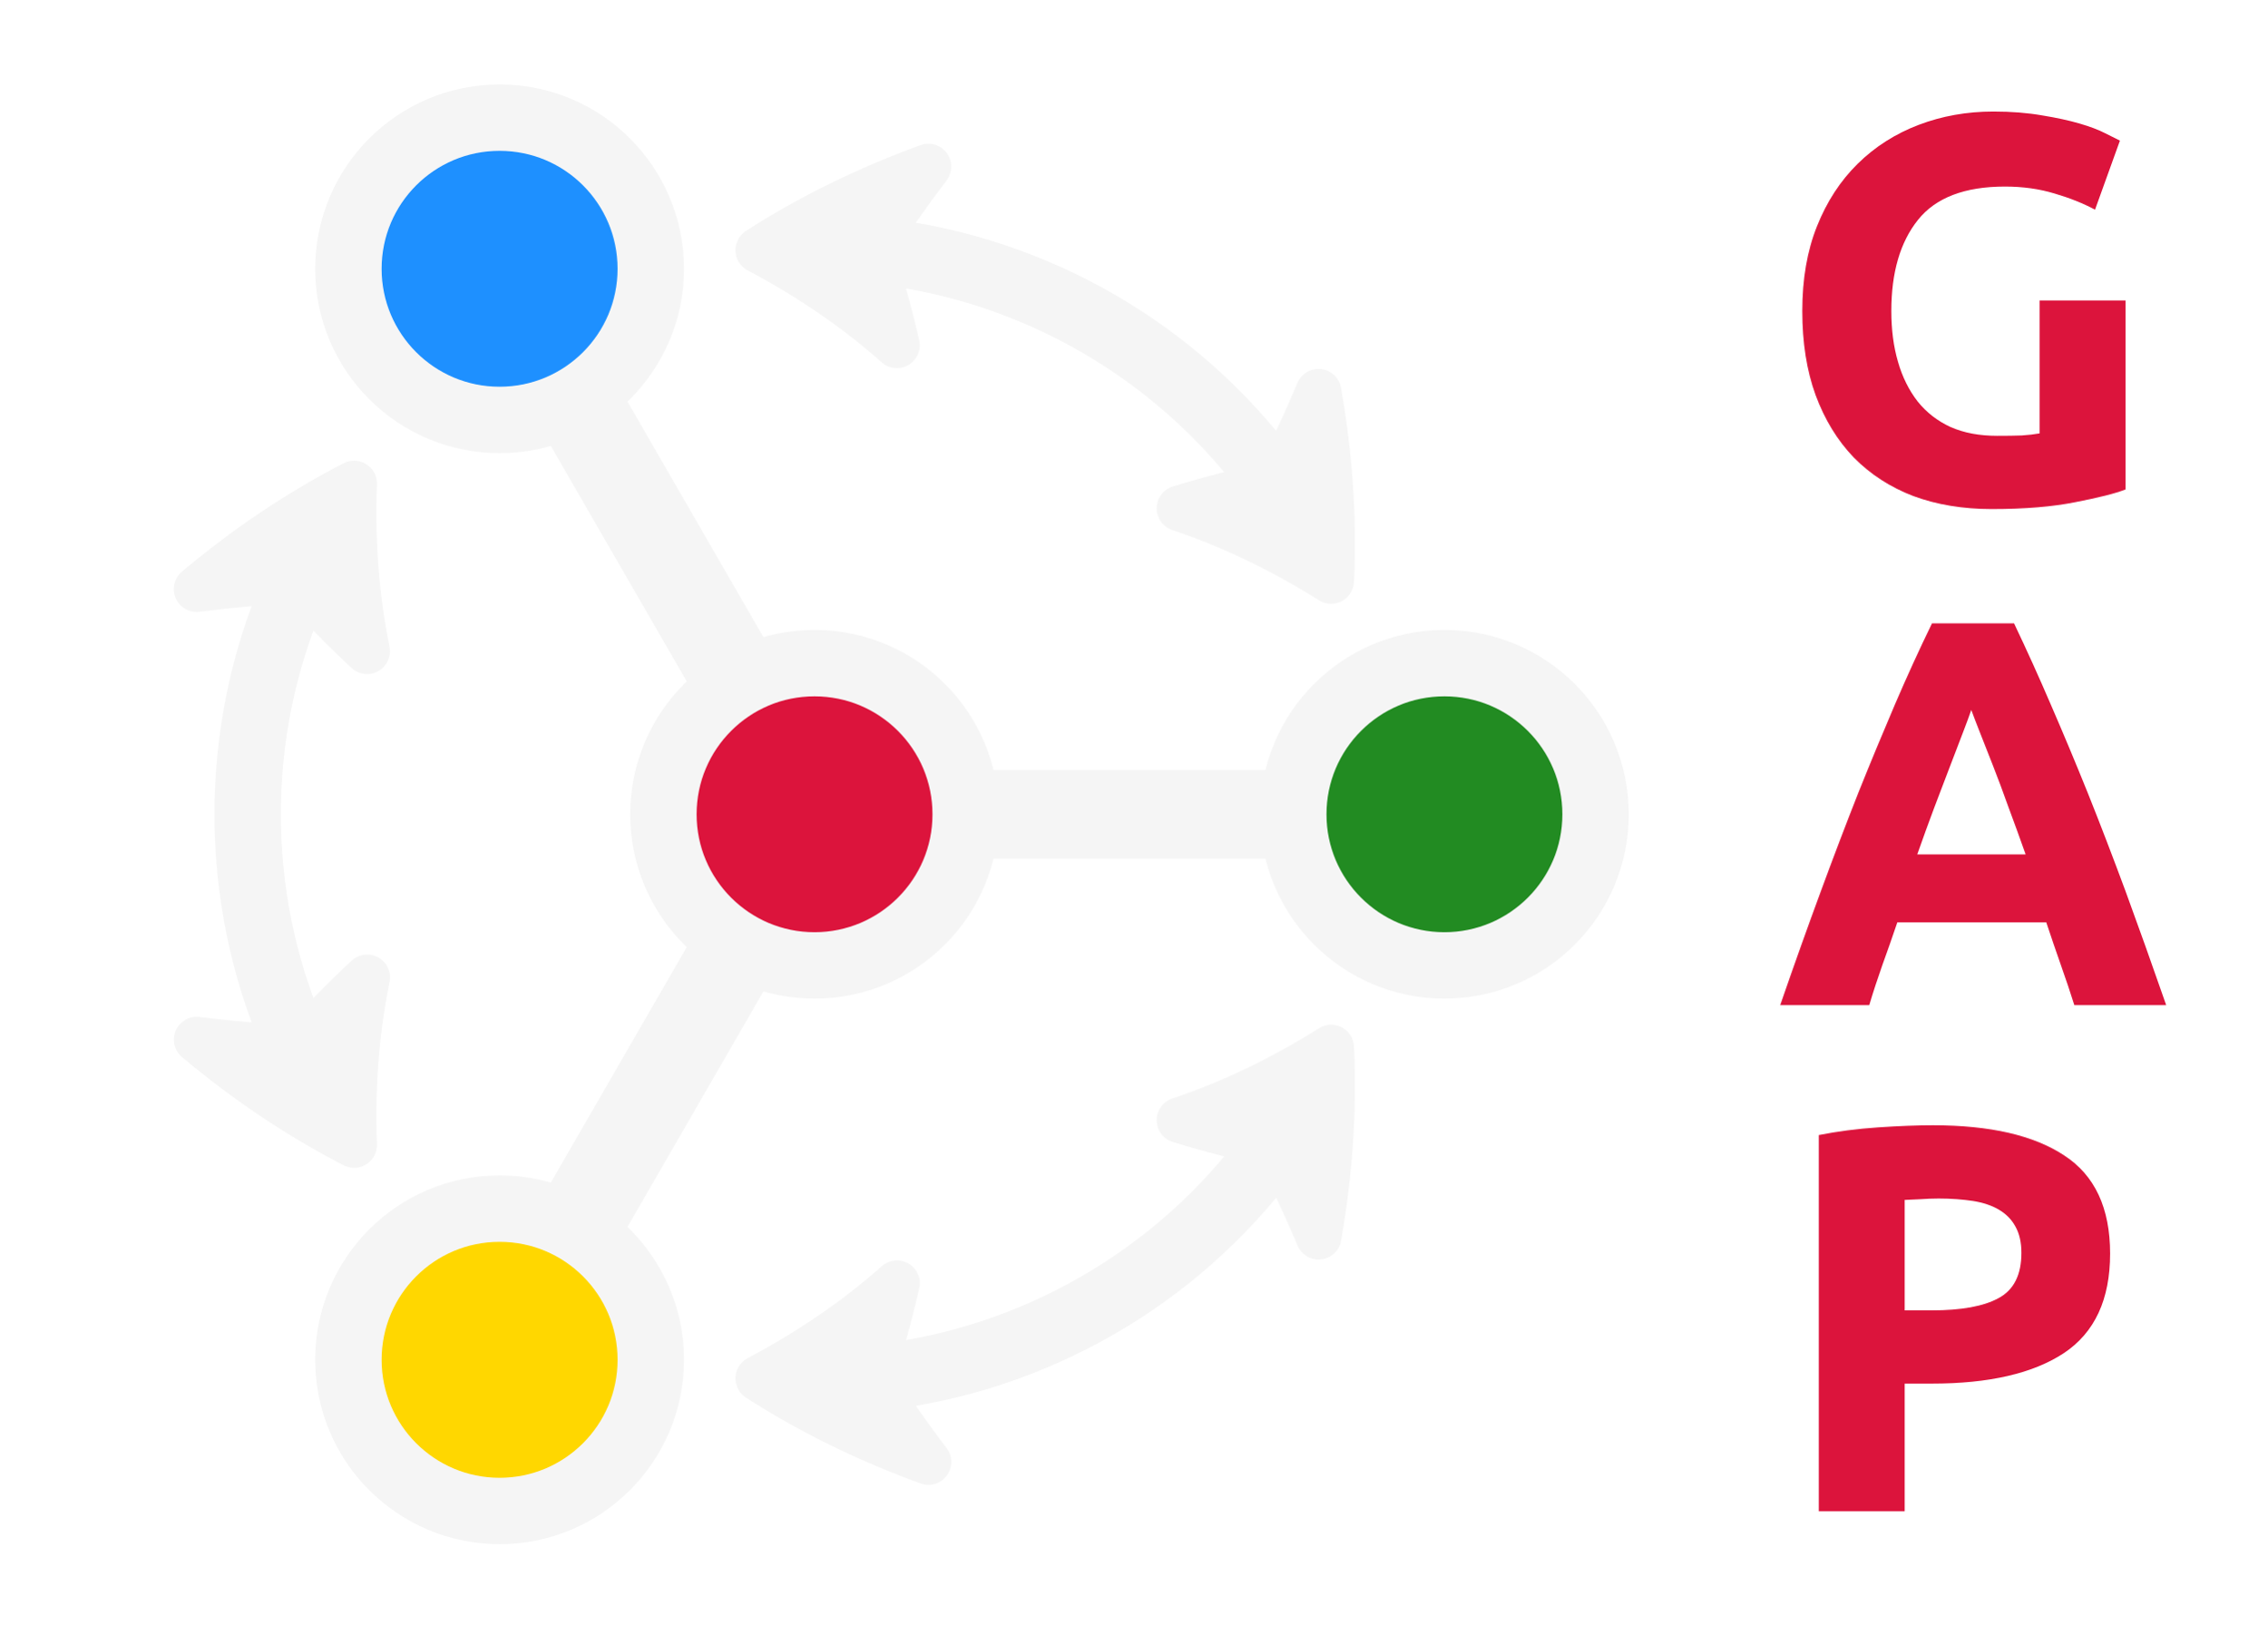
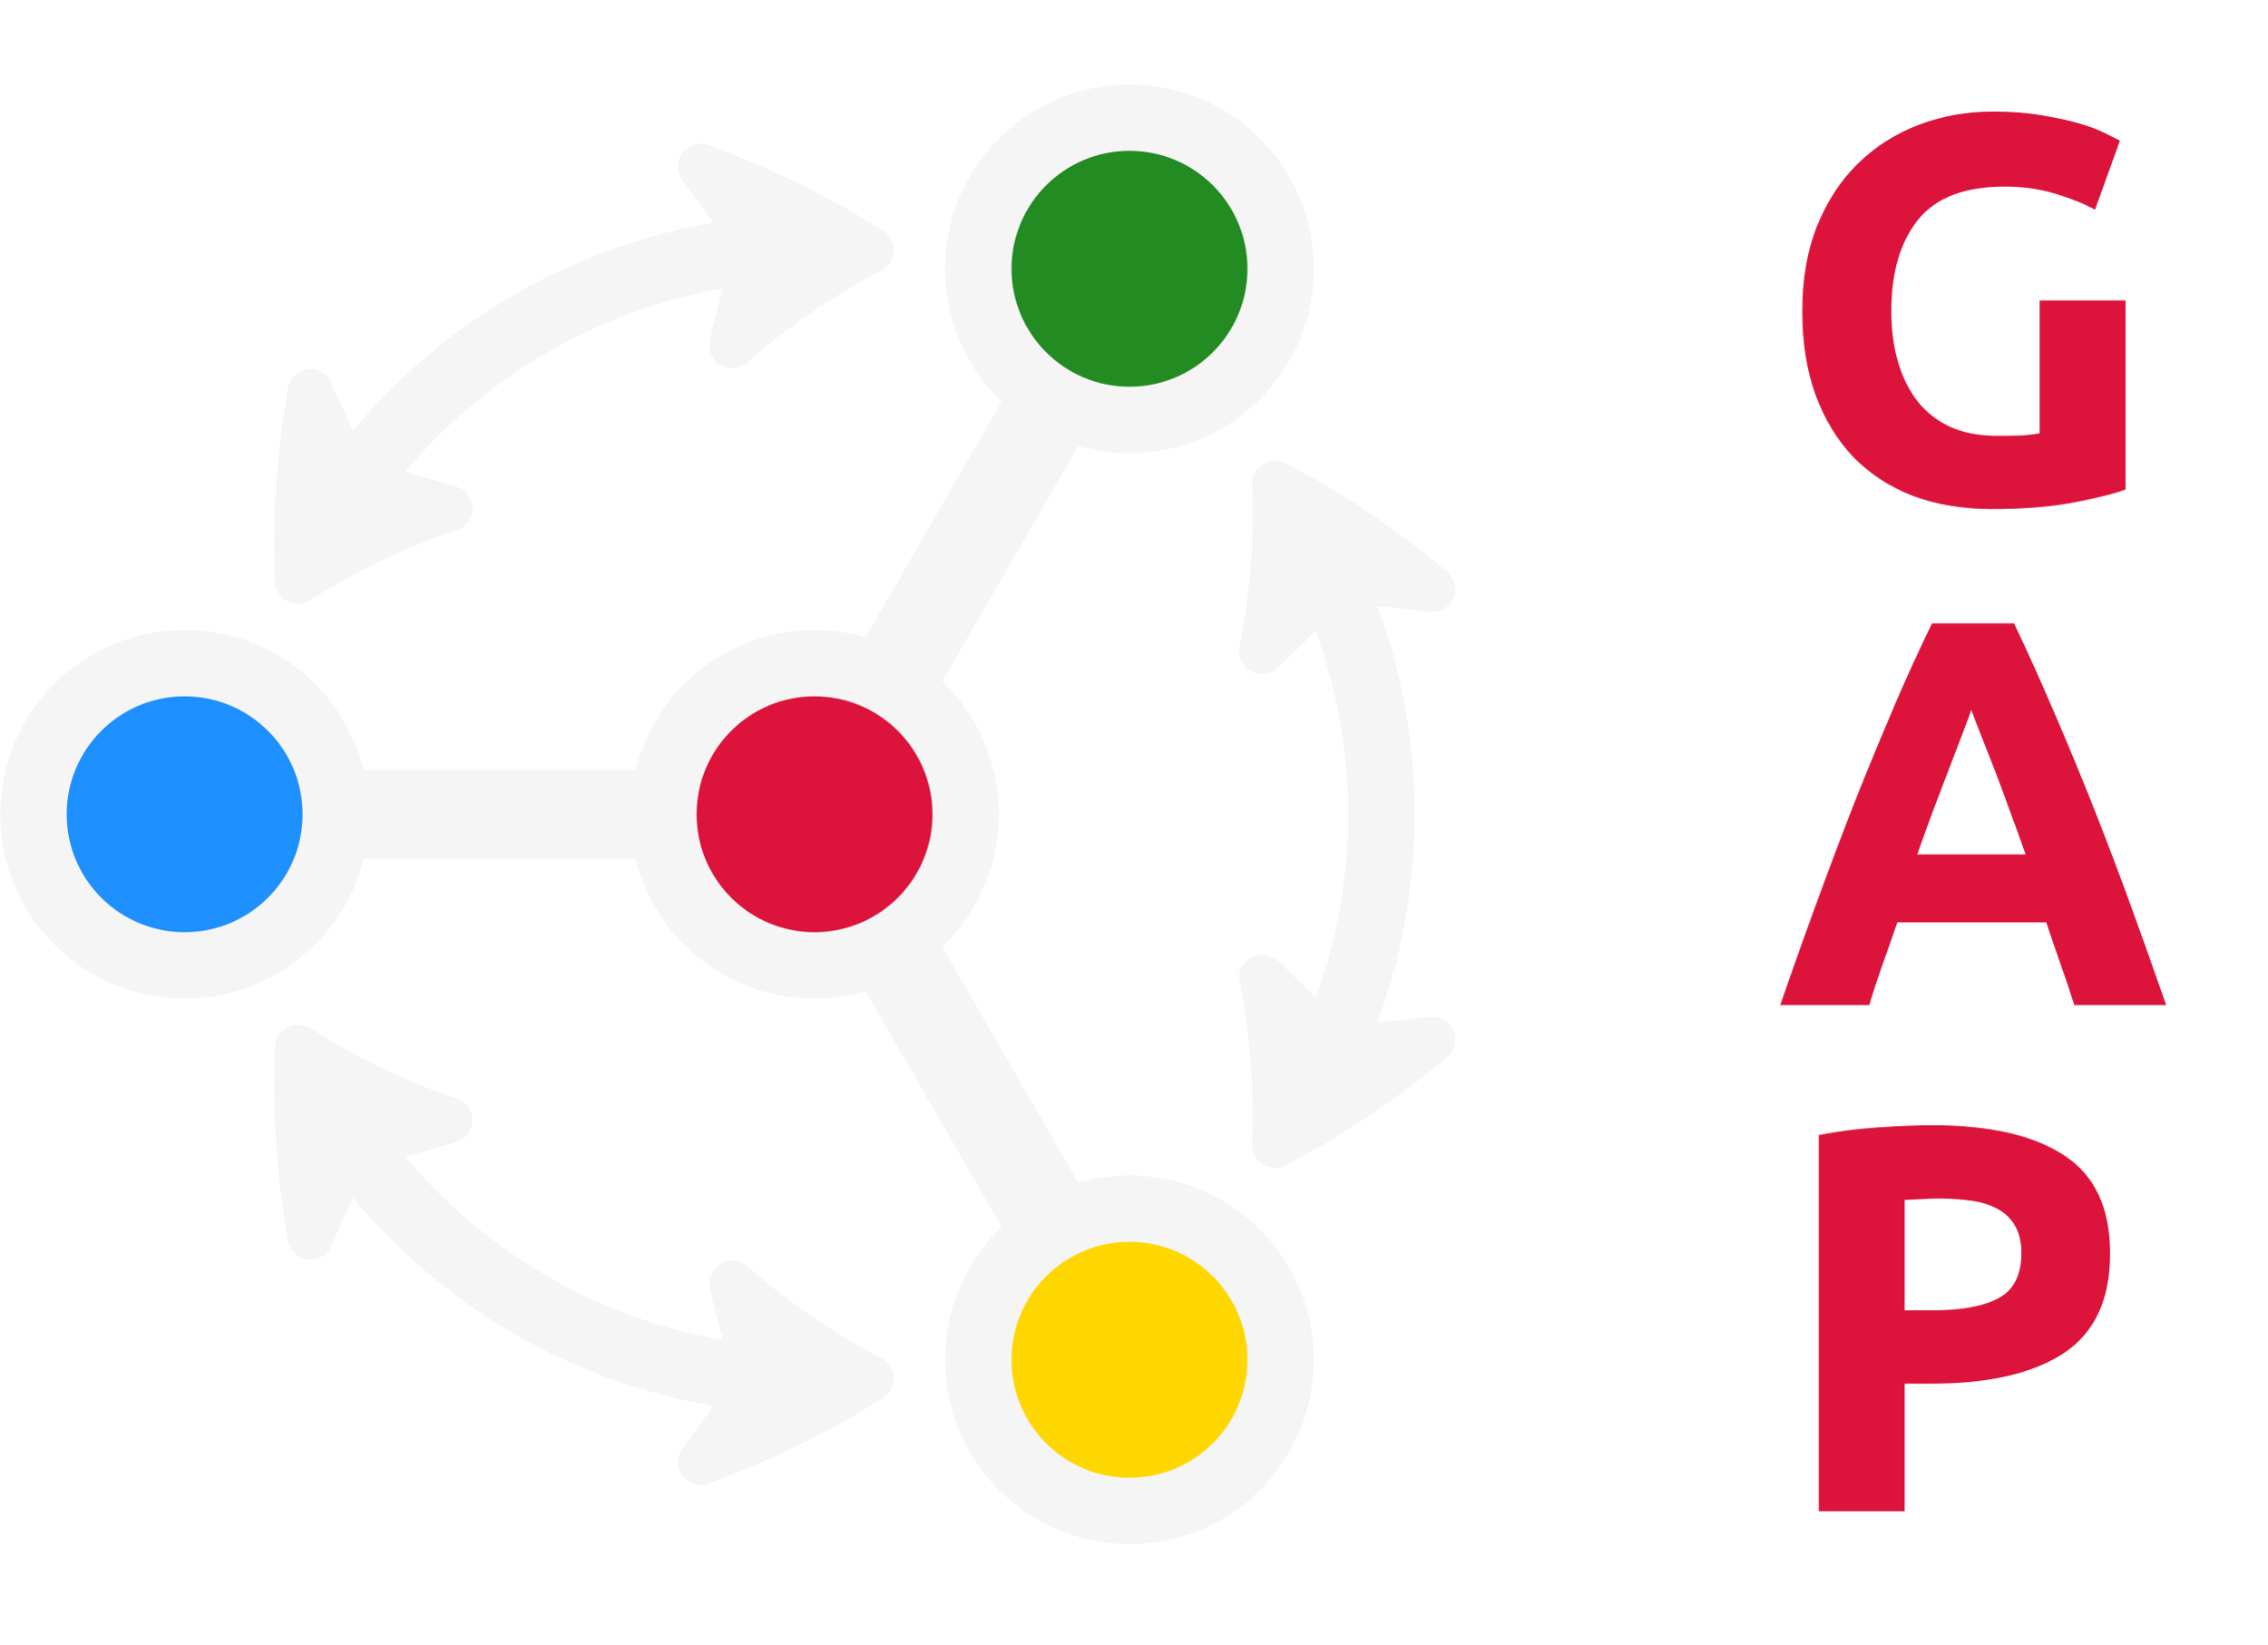
<svg xmlns="http://www.w3.org/2000/svg" xmlns:xlink="http://www.w3.org/1999/xlink" width="101.041pt" height="73.288pt" viewBox="0 0 101.041 73.288">
  <defs>
    <g>
      <g id="glyph-0-0">
        <path d="M 10.266 -14.062 C 8.473 -14.062 7.18 -13.566 6.391 -12.578 C 5.598 -11.586 5.203 -10.234 5.203 -8.516 C 5.203 -7.68 5.301 -6.926 5.5 -6.25 C 5.695 -5.57 5.988 -4.984 6.375 -4.484 C 6.77 -3.992 7.258 -3.613 7.844 -3.344 C 8.438 -3.082 9.129 -2.953 9.922 -2.953 C 10.348 -2.953 10.711 -2.957 11.016 -2.969 C 11.316 -2.988 11.582 -3.02 11.812 -3.062 L 11.812 -8.984 L 15.641 -8.984 L 15.641 -0.562 C 15.18 -0.383 14.441 -0.195 13.422 0 C 12.41 0.207 11.16 0.312 9.672 0.312 C 8.391 0.312 7.227 0.117 6.188 -0.266 C 5.156 -0.66 4.27 -1.234 3.531 -1.984 C 2.801 -2.742 2.234 -3.672 1.828 -4.766 C 1.43 -5.859 1.234 -7.109 1.234 -8.516 C 1.234 -9.941 1.453 -11.203 1.891 -12.297 C 2.328 -13.391 2.93 -14.316 3.703 -15.078 C 4.473 -15.836 5.379 -16.414 6.422 -16.812 C 7.461 -17.207 8.57 -17.406 9.75 -17.406 C 10.551 -17.406 11.273 -17.348 11.922 -17.234 C 12.566 -17.129 13.117 -17.008 13.578 -16.875 C 14.047 -16.738 14.43 -16.594 14.734 -16.438 C 15.035 -16.289 15.254 -16.18 15.391 -16.109 L 14.281 -13.031 C 13.758 -13.312 13.16 -13.551 12.484 -13.75 C 11.805 -13.957 11.066 -14.062 10.266 -14.062 Z M 10.266 -14.062 " />
      </g>
      <g id="glyph-0-1">
        <path d="M 13.359 0 C 13.172 -0.594 12.969 -1.195 12.75 -1.812 C 12.531 -2.438 12.316 -3.062 12.109 -3.688 L 5.469 -3.688 C 5.258 -3.062 5.039 -2.438 4.812 -1.812 C 4.594 -1.195 4.395 -0.594 4.219 0 L 0.25 0 C 0.883 -1.832 1.488 -3.523 2.062 -5.078 C 2.633 -6.629 3.191 -8.094 3.734 -9.469 C 4.285 -10.844 4.828 -12.148 5.359 -13.391 C 5.891 -14.629 6.441 -15.836 7.016 -17.016 L 10.672 -17.016 C 11.234 -15.836 11.781 -14.629 12.312 -13.391 C 12.852 -12.148 13.398 -10.844 13.953 -9.469 C 14.504 -8.094 15.066 -6.629 15.641 -5.078 C 16.211 -3.523 16.816 -1.832 17.453 0 Z M 8.766 -13.156 C 8.68 -12.906 8.555 -12.566 8.391 -12.141 C 8.234 -11.723 8.047 -11.234 7.828 -10.672 C 7.617 -10.117 7.383 -9.504 7.125 -8.828 C 6.875 -8.16 6.617 -7.457 6.359 -6.719 L 11.188 -6.719 C 10.926 -7.457 10.672 -8.16 10.422 -8.828 C 10.18 -9.504 9.953 -10.117 9.734 -10.672 C 9.516 -11.234 9.32 -11.723 9.156 -12.141 C 8.988 -12.566 8.859 -12.906 8.766 -13.156 Z M 8.766 -13.156 " />
      </g>
      <g id="glyph-0-2">
        <path d="M 7.062 -17.203 C 9.602 -17.203 11.551 -16.754 12.906 -15.859 C 14.27 -14.973 14.953 -13.516 14.953 -11.484 C 14.953 -9.441 14.266 -7.961 12.891 -7.047 C 11.516 -6.141 9.551 -5.688 7 -5.688 L 5.797 -5.688 L 5.797 0 L 1.969 0 L 1.969 -16.766 C 2.801 -16.93 3.68 -17.047 4.609 -17.109 C 5.547 -17.172 6.363 -17.203 7.062 -17.203 Z M 7.312 -13.938 C 7.031 -13.938 6.754 -13.926 6.484 -13.906 C 6.223 -13.895 5.992 -13.883 5.797 -13.875 L 5.797 -8.953 L 7 -8.953 C 8.32 -8.953 9.316 -9.133 9.984 -9.5 C 10.66 -9.863 11 -10.535 11 -11.516 C 11 -11.984 10.91 -12.375 10.734 -12.688 C 10.566 -13 10.32 -13.25 10 -13.438 C 9.688 -13.625 9.301 -13.754 8.844 -13.828 C 8.383 -13.898 7.875 -13.938 7.312 -13.938 Z M 7.312 -13.938 " />
      </g>
    </g>
    <clipPath id="clip-0">
-       <path clip-rule="nonzero" d="M 0.012 0 L 90 0 L 90 72.582 L 0.012 72.582 Z M 0.012 0 " />
+       <path clip-rule="nonzero" d="M 0.012 0 L 100.078 0 L 100.078 72.582 L 0.012 72.582 Z M 0.012 0 " />
    </clipPath>
    <clipPath id="clip-1">
+       <path clip-rule="nonzero" d="M 0.012 0 L 100.078 0 L 100.078 72.582 L 0.012 72.582 Z M 0.012 0 " />
+     </clipPath>
+     <clipPath id="clip-2">
      <path clip-rule="nonzero" d="M 0.012 0 L 85 0 L 85 72.582 L 0.012 72.582 Z M 0.012 0 " />
    </clipPath>
-     <clipPath id="clip-2">
-       <path clip-rule="nonzero" d="M 15 0 L 100.078 0 L 100.078 72.582 L 15 72.582 Z M 15 0 " />
-     </clipPath>
    <clipPath id="clip-3">
-       <path clip-rule="nonzero" d="M 0.012 0 L 71 0 L 71 61 L 0.012 61 Z M 0.012 0 " />
+       <path clip-rule="nonzero" d="M 0.012 0 L 57 0 L 57 72.582 L 0.012 72.582 Z M 0.012 0 " />
    </clipPath>
    <clipPath id="clip-4">
-       <path clip-rule="nonzero" d="M 0.012 12 L 71 12 L 71 72.582 L 0.012 72.582 Z M 0.012 12 " />
+       <path clip-rule="nonzero" d="M 1 12 L 99 12 L 99 72.582 L 1 72.582 Z M 1 12 " />
    </clipPath>
    <clipPath id="clip-5">
-       <path clip-rule="nonzero" d="M 0.012 0 L 99 0 L 99 64 L 0.012 64 Z M 0.012 0 " />
+       <path clip-rule="nonzero" d="M 0.012 0 L 76 0 L 76 64 L 0.012 64 Z M 0.012 0 " />
    </clipPath>
    <clipPath id="clip-6">
-       <path clip-rule="nonzero" d="M 0.012 0 L 55 0 L 55 72.582 L 0.012 72.582 Z M 0.012 0 " />
+       <path clip-rule="nonzero" d="M 0.012 9 L 76 9 L 76 72.582 L 0.012 72.582 Z M 0.012 9 " />
    </clipPath>
    <clipPath id="clip-7">
-       <path clip-rule="nonzero" d="M 0.012 9 L 99 9 L 99 72.582 L 0.012 72.582 Z M 0.012 9 " />
+       <path clip-rule="nonzero" d="M 17 0 L 100.078 0 L 100.078 72.582 L 17 72.582 Z M 17 0 " />
    </clipPath>
  </defs>
-   <path fill="none" stroke-width="3.985" stroke-linecap="butt" stroke-linejoin="miter" stroke="rgb(95.999%, 95.999%, 95.999%)" stroke-opacity="1" stroke-miterlimit="10" d="M 5.67 -0.002 L 22.677 -0.002 " transform="matrix(0.990378, 0, 0, -0.990378, 36.30263, 36.29142)" />
  <g clip-path="url(#clip-0)">
-     <path fill="none" stroke-width="3.985" stroke-linecap="butt" stroke-linejoin="miter" stroke="rgb(95.999%, 95.999%, 95.999%)" stroke-opacity="1" stroke-miterlimit="10" d="M -2.834 4.909 L -11.337 19.641 " transform="matrix(0.990378, 0, 0, -0.990378, 36.30263, 36.29142)" />
-     <path fill="none" stroke-width="3.985" stroke-linecap="butt" stroke-linejoin="miter" stroke="rgb(95.999%, 95.999%, 95.999%)" stroke-opacity="1" stroke-miterlimit="10" d="M -2.834 -4.908 L -11.337 -19.64 " transform="matrix(0.990378, 0, 0, -0.990378, 36.30263, 36.29142)" />
+     <path fill="none" stroke-width="3.985" stroke-linecap="butt" stroke-linejoin="miter" stroke="rgb(95.999%, 95.999%, 95.999%)" stroke-opacity="1" stroke-miterlimit="10" d="M 2.834 4.909 L 11.338 19.641 " transform="matrix(0.990378, 0, 0, -0.990378, 36.30263, 36.29142)" />
+   </g>
+   <path fill="none" stroke-width="3.985" stroke-linecap="butt" stroke-linejoin="miter" stroke="rgb(95.999%, 95.999%, 95.999%)" stroke-opacity="1" stroke-miterlimit="10" d="M -5.67 -0.002 L -22.677 -0.002 " transform="matrix(0.990378, 0, 0, -0.990378, 36.30263, 36.29142)" />
+   <g clip-path="url(#clip-1)">
+     <path fill="none" stroke-width="3.985" stroke-linecap="butt" stroke-linejoin="miter" stroke="rgb(95.999%, 95.999%, 95.999%)" stroke-opacity="1" stroke-miterlimit="10" d="M 2.834 -4.908 L 11.338 -19.64 " transform="matrix(0.990378, 0, 0, -0.990378, 36.30263, 36.29142)" />
  </g>
  <path fill-rule="nonzero" fill="rgb(86.4%, 7.999%, 23.499%)" fill-opacity="1" d="M 43.039 36.293 C 43.039 32.57 40.023 29.555 36.301 29.555 C 32.582 29.555 29.566 32.57 29.566 36.293 C 29.566 40.012 32.582 43.027 36.301 43.027 C 40.023 43.027 43.039 40.012 43.039 36.293 Z M 43.039 36.293 " />
-   <g clip-path="url(#clip-1)">
+   <g clip-path="url(#clip-2)">
    <path fill="none" stroke-width="2.989" stroke-linecap="butt" stroke-linejoin="miter" stroke="rgb(95.999%, 95.999%, 95.999%)" stroke-opacity="1" stroke-miterlimit="10" d="M 6.802 -0.002 C 6.802 3.757 3.757 6.802 -0.002 6.802 C -3.757 6.802 -6.802 3.757 -6.802 -0.002 C -6.802 -3.756 -3.757 -6.801 -0.002 -6.801 C 3.757 -6.801 6.802 -3.756 6.802 -0.002 Z M 6.802 -0.002 " transform="matrix(0.990378, 0, 0, -0.990378, 36.30263, 36.29142)" />
  </g>
-   <path fill-rule="nonzero" fill="rgb(13.199%, 54.5%, 13.199%)" fill-opacity="1" d="M 71.113 36.293 C 71.113 32.57 68.098 29.555 64.375 29.555 C 60.656 29.555 57.641 32.57 57.641 36.293 C 57.641 40.012 60.656 43.027 64.375 43.027 C 68.098 43.027 71.113 40.012 71.113 36.293 Z M 71.113 36.293 " />
-   <g clip-path="url(#clip-2)">
-     <path fill="none" stroke-width="2.989" stroke-linecap="butt" stroke-linejoin="miter" stroke="rgb(95.999%, 95.999%, 95.999%)" stroke-opacity="1" stroke-miterlimit="10" d="M 35.149 -0.002 C 35.149 3.757 32.104 6.802 28.345 6.802 C 24.59 6.802 21.545 3.757 21.545 -0.002 C 21.545 -3.756 24.59 -6.801 28.345 -6.801 C 32.104 -6.801 35.149 -3.756 35.149 -0.002 Z M 35.149 -0.002 " transform="matrix(0.990378, 0, 0, -0.990378, 36.30263, 36.29142)" />
+   <path fill-rule="nonzero" fill="rgb(13.199%, 54.5%, 13.199%)" fill-opacity="1" stroke-width="2.989" stroke-linecap="butt" stroke-linejoin="miter" stroke="rgb(95.999%, 95.999%, 95.999%)" stroke-opacity="1" stroke-miterlimit="10" d="M 20.977 24.547 C 20.977 28.306 17.932 31.351 14.174 31.351 C 10.415 31.351 7.37 28.306 7.37 24.547 C 7.37 20.792 10.415 17.747 14.174 17.747 C 17.932 17.747 20.977 20.792 20.977 24.547 Z M 20.977 24.547 " transform="matrix(0.990378, 0, 0, -0.990378, 36.30263, 36.29142)" />
+   <path fill-rule="nonzero" fill="rgb(11.6%, 56.499%, 100%)" fill-opacity="1" d="M 14.965 36.293 C 14.965 32.57 11.949 29.555 8.23 29.555 C 4.508 29.555 1.492 32.57 1.492 36.293 C 1.492 40.012 4.508 43.027 8.23 43.027 C 11.949 43.027 14.965 40.012 14.965 36.293 Z M 14.965 36.293 " />
+   <g clip-path="url(#clip-3)">
+     <path fill="none" stroke-width="2.989" stroke-linecap="butt" stroke-linejoin="miter" stroke="rgb(95.999%, 95.999%, 95.999%)" stroke-opacity="1" stroke-miterlimit="10" d="M -21.545 -0.002 C -21.545 3.757 -24.59 6.802 -28.345 6.802 C -32.104 6.802 -35.149 3.757 -35.149 -0.002 C -35.149 -3.756 -32.104 -6.801 -28.345 -6.801 C -24.59 -6.801 -21.545 -3.756 -21.545 -0.002 Z M -21.545 -0.002 " transform="matrix(0.990378, 0, 0, -0.990378, 36.30263, 36.29142)" />
  </g>
-   <path fill-rule="nonzero" fill="rgb(11.6%, 56.499%, 100%)" fill-opacity="1" d="M 29.004 11.98 C 29.004 8.258 25.988 5.242 22.266 5.242 C 18.543 5.242 15.527 8.258 15.527 11.98 C 15.527 15.699 18.543 18.715 22.266 18.715 C 25.988 18.715 29.004 15.699 29.004 11.98 Z M 29.004 11.98 " />
-   <g clip-path="url(#clip-3)">
-     <path fill="none" stroke-width="2.989" stroke-linecap="butt" stroke-linejoin="miter" stroke="rgb(95.999%, 95.999%, 95.999%)" stroke-opacity="1" stroke-miterlimit="10" d="M -7.37 24.547 C -7.37 28.306 -10.415 31.351 -14.173 31.351 C -17.932 31.351 -20.977 28.306 -20.977 24.547 C -20.977 20.792 -17.932 17.747 -14.173 17.747 C -10.415 17.747 -7.37 20.792 -7.37 24.547 Z M -7.37 24.547 " transform="matrix(0.990378, 0, 0, -0.990378, 36.30263, 36.29142)" />
-   </g>
-   <path fill-rule="nonzero" fill="rgb(100%, 84.399%, 0%)" fill-opacity="1" d="M 29.004 60.605 C 29.004 56.883 25.988 53.867 22.266 53.867 C 18.543 53.867 15.527 56.883 15.527 60.605 C 15.527 64.324 18.543 67.344 22.266 67.344 C 25.988 67.344 29.004 64.324 29.004 60.605 Z M 29.004 60.605 " />
+   <path fill-rule="nonzero" fill="rgb(100%, 84.399%, 0%)" fill-opacity="1" d="M 57.078 60.605 C 57.078 56.883 54.062 53.867 50.34 53.867 C 46.617 53.867 43.602 56.883 43.602 60.605 C 43.602 64.324 46.617 67.344 50.34 67.344 C 54.062 67.344 57.078 64.324 57.078 60.605 Z M 57.078 60.605 " />
  <g clip-path="url(#clip-4)">
-     <path fill="none" stroke-width="2.989" stroke-linecap="butt" stroke-linejoin="miter" stroke="rgb(95.999%, 95.999%, 95.999%)" stroke-opacity="1" stroke-miterlimit="10" d="M -7.37 -24.55 C -7.37 -20.791 -10.415 -17.747 -14.173 -17.747 C -17.932 -17.747 -20.977 -20.791 -20.977 -24.55 C -20.977 -28.305 -17.932 -31.354 -14.173 -31.354 C -10.415 -31.354 -7.37 -28.305 -7.37 -24.55 Z M -7.37 -24.55 " transform="matrix(0.990378, 0, 0, -0.990378, 36.30263, 36.29142)" />
+     <path fill="none" stroke-width="2.989" stroke-linecap="butt" stroke-linejoin="miter" stroke="rgb(95.999%, 95.999%, 95.999%)" stroke-opacity="1" stroke-miterlimit="10" d="M 20.977 -24.55 C 20.977 -20.791 17.932 -17.747 14.174 -17.747 C 10.415 -17.747 7.37 -20.791 7.37 -24.55 C 7.37 -28.305 10.415 -31.354 14.174 -31.354 C 17.932 -31.354 20.977 -28.305 20.977 -24.55 Z M 20.977 -24.55 " transform="matrix(0.990378, 0, 0, -0.990378, 36.30263, 36.29142)" />
  </g>
  <g clip-path="url(#clip-5)">
-     <path fill="none" stroke-width="2.989" stroke-linecap="butt" stroke-linejoin="miter" stroke="rgb(95.999%, 95.999%, 95.999%)" stroke-opacity="1" stroke-miterlimit="10" d="M 20.429 15.282 C 16.252 20.867 9.945 24.512 3.019 25.336 " transform="matrix(0.990378, 0, 0, -0.990378, 36.30263, 36.29142)" />
+     <path fill="none" stroke-width="2.989" stroke-linecap="butt" stroke-linejoin="miter" stroke="rgb(95.999%, 95.999%, 95.999%)" stroke-opacity="1" stroke-miterlimit="10" d="M -3.019 25.336 C -9.945 24.512 -16.256 20.867 -20.433 15.282 " transform="matrix(0.990378, 0, 0, -0.990378, 36.30263, 36.29142)" />
  </g>
-   <path fill-rule="nonzero" fill="rgb(95.999%, 95.999%, 95.999%)" fill-opacity="1" stroke-width="2.057" stroke-linecap="butt" stroke-linejoin="round" stroke="rgb(95.999%, 95.999%, 95.999%)" stroke-opacity="1" stroke-miterlimit="10" d="M 23.249 10.502 C 23.383 13.247 23.194 16.103 22.681 19.013 C 22.086 17.594 21.439 16.209 20.733 14.868 C 19.266 14.568 17.83 14.202 16.426 13.768 C 18.721 12.999 21.013 11.906 23.249 10.502 Z M 23.249 10.502 " transform="matrix(0.990378, 0, 0, -0.990378, 36.30263, 36.29142)" />
-   <path fill-rule="nonzero" fill="rgb(95.999%, 95.999%, 95.999%)" fill-opacity="1" stroke-width="2.057" stroke-linecap="butt" stroke-linejoin="round" stroke="rgb(95.999%, 95.999%, 95.999%)" stroke-opacity="1" stroke-miterlimit="10" d="M -2.53 25.387 C -0.195 24.153 1.895 22.713 3.706 21.108 C 3.382 22.54 2.98 23.967 2.511 25.391 C 3.315 26.669 4.191 27.923 5.122 29.15 C 2.349 28.136 -0.219 26.874 -2.53 25.387 Z M -2.53 25.387 " transform="matrix(0.990378, 0, 0, -0.990378, 36.30263, 36.29142)" />
+   <path fill-rule="nonzero" fill="rgb(95.999%, 95.999%, 95.999%)" fill-opacity="1" stroke-width="2.057" stroke-linecap="butt" stroke-linejoin="round" stroke="rgb(95.999%, 95.999%, 95.999%)" stroke-opacity="1" stroke-miterlimit="10" d="M 2.53 25.387 C 0.219 26.874 -2.349 28.136 -5.125 29.15 C -4.191 27.923 -3.319 26.669 -2.51 25.391 C -2.984 23.967 -3.382 22.54 -3.709 21.108 C -1.899 22.713 0.195 24.153 2.53 25.387 Z M 2.53 25.387 " transform="matrix(0.990378, 0, 0, -0.990378, 36.30263, 36.29142)" />
+   <path fill-rule="nonzero" fill="rgb(95.999%, 95.999%, 95.999%)" fill-opacity="1" stroke-width="2.057" stroke-linecap="butt" stroke-linejoin="round" stroke="rgb(95.999%, 95.999%, 95.999%)" stroke-opacity="1" stroke-miterlimit="10" d="M -23.249 10.502 C -21.013 11.906 -18.721 12.999 -16.426 13.764 C -17.83 14.198 -19.269 14.564 -20.737 14.868 C -21.439 16.205 -22.089 17.59 -22.685 19.009 C -23.194 16.103 -23.383 13.247 -23.249 10.502 Z M -23.249 10.502 " transform="matrix(0.990378, 0, 0, -0.990378, 36.30263, 36.29142)" />
  <g clip-path="url(#clip-6)">
-     <path fill="none" stroke-width="2.989" stroke-linecap="butt" stroke-linejoin="miter" stroke="rgb(95.999%, 95.999%, 95.999%)" stroke-opacity="1" stroke-miterlimit="10" d="M -23.45 10.052 C -26.199 3.643 -26.199 -3.642 -23.45 -10.051 " transform="matrix(0.990378, 0, 0, -0.990378, 36.30263, 36.29142)" />
+     <path fill="none" stroke-width="2.989" stroke-linecap="butt" stroke-linejoin="miter" stroke="rgb(95.999%, 95.999%, 95.999%)" stroke-opacity="1" stroke-miterlimit="10" d="M -20.429 -15.281 C -16.252 -20.866 -9.945 -24.511 -3.019 -25.335 " transform="matrix(0.990378, 0, 0, -0.990378, 36.30263, 36.29142)" />
  </g>
-   <path fill-rule="nonzero" fill="rgb(95.999%, 95.999%, 95.999%)" fill-opacity="1" stroke-width="2.057" stroke-linecap="butt" stroke-linejoin="round" stroke="rgb(95.999%, 95.999%, 95.999%)" stroke-opacity="1" stroke-miterlimit="10" d="M -20.721 14.884 C -23.162 13.626 -25.545 12.036 -27.808 10.135 C -26.278 10.332 -24.756 10.462 -23.245 10.522 C -22.247 9.401 -21.214 8.34 -20.137 7.339 C -20.618 9.713 -20.819 12.245 -20.721 14.884 Z M -20.721 14.884 " transform="matrix(0.990378, 0, 0, -0.990378, 36.30263, 36.29142)" />
-   <path fill-rule="nonzero" fill="rgb(95.999%, 95.999%, 95.999%)" fill-opacity="1" stroke-width="2.057" stroke-linecap="butt" stroke-linejoin="round" stroke="rgb(95.999%, 95.999%, 95.999%)" stroke-opacity="1" stroke-miterlimit="10" d="M -20.721 -14.883 C -20.819 -12.244 -20.618 -9.712 -20.133 -7.342 C -21.21 -8.344 -22.247 -9.405 -23.245 -10.521 C -24.756 -10.462 -26.278 -10.335 -27.805 -10.142 C -25.545 -12.035 -23.162 -13.625 -20.721 -14.883 Z M -20.721 -14.883 " transform="matrix(0.990378, 0, 0, -0.990378, 36.30263, 36.29142)" />
+   <path fill-rule="nonzero" fill="rgb(95.999%, 95.999%, 95.999%)" fill-opacity="1" stroke-width="2.057" stroke-linecap="butt" stroke-linejoin="round" stroke="rgb(95.999%, 95.999%, 95.999%)" stroke-opacity="1" stroke-miterlimit="10" d="M -23.249 -10.501 C -23.383 -13.246 -23.194 -16.106 -22.681 -19.013 C -22.085 -17.593 -21.439 -16.208 -20.733 -14.867 C -19.265 -14.567 -17.83 -14.201 -16.426 -13.767 C -18.721 -13.002 -21.013 -11.909 -23.249 -10.501 Z M -23.249 -10.501 " transform="matrix(0.990378, 0, 0, -0.990378, 36.30263, 36.29142)" />
+   <path fill-rule="nonzero" fill="rgb(95.999%, 95.999%, 95.999%)" fill-opacity="1" stroke-width="2.057" stroke-linecap="butt" stroke-linejoin="round" stroke="rgb(95.999%, 95.999%, 95.999%)" stroke-opacity="1" stroke-miterlimit="10" d="M 2.53 -25.386 C 0.195 -24.152 -1.899 -22.712 -3.705 -21.107 C -3.382 -22.539 -2.98 -23.97 -2.51 -25.39 C -3.315 -26.668 -4.191 -27.923 -5.121 -29.149 C -2.349 -28.139 0.219 -26.873 2.53 -25.386 Z M 2.53 -25.386 " transform="matrix(0.990378, 0, 0, -0.990378, 36.30263, 36.29142)" />
  <g clip-path="url(#clip-7)">
-     <path fill="none" stroke-width="2.989" stroke-linecap="butt" stroke-linejoin="miter" stroke="rgb(95.999%, 95.999%, 95.999%)" stroke-opacity="1" stroke-miterlimit="10" d="M 3.019 -25.335 C 9.945 -24.511 16.256 -20.866 20.433 -15.281 " transform="matrix(0.990378, 0, 0, -0.990378, 36.30263, 36.29142)" />
+     <path fill="none" stroke-width="2.989" stroke-linecap="butt" stroke-linejoin="miter" stroke="rgb(95.999%, 95.999%, 95.999%)" stroke-opacity="1" stroke-miterlimit="10" d="M 23.45 -10.051 C 26.199 -3.642 26.199 3.643 23.45 10.052 " transform="matrix(0.990378, 0, 0, -0.990378, 36.30263, 36.29142)" />
  </g>
-   <path fill-rule="nonzero" fill="rgb(95.999%, 95.999%, 95.999%)" fill-opacity="1" stroke-width="2.057" stroke-linecap="butt" stroke-linejoin="round" stroke="rgb(95.999%, 95.999%, 95.999%)" stroke-opacity="1" stroke-miterlimit="10" d="M -2.53 -25.386 C -0.219 -26.873 2.349 -28.139 5.126 -29.149 C 4.191 -27.923 3.319 -26.668 2.511 -25.39 C 2.984 -23.97 3.382 -22.539 3.71 -21.107 C 1.899 -22.712 -0.195 -24.152 -2.53 -25.386 Z M -2.53 -25.386 " transform="matrix(0.990378, 0, 0, -0.990378, 36.30263, 36.29142)" />
-   <path fill-rule="nonzero" fill="rgb(95.999%, 95.999%, 95.999%)" fill-opacity="1" stroke-width="2.057" stroke-linecap="butt" stroke-linejoin="round" stroke="rgb(95.999%, 95.999%, 95.999%)" stroke-opacity="1" stroke-miterlimit="10" d="M 23.249 -10.501 C 21.013 -11.905 18.721 -13.002 16.426 -13.767 C 17.83 -14.197 19.266 -14.567 20.733 -14.867 C 21.439 -16.208 22.09 -17.589 22.685 -19.009 C 23.194 -16.102 23.383 -13.246 23.249 -10.501 Z M 23.249 -10.501 " transform="matrix(0.990378, 0, 0, -0.990378, 36.30263, 36.29142)" />
+   <path fill-rule="nonzero" fill="rgb(95.999%, 95.999%, 95.999%)" fill-opacity="1" stroke-width="2.057" stroke-linecap="butt" stroke-linejoin="round" stroke="rgb(95.999%, 95.999%, 95.999%)" stroke-opacity="1" stroke-miterlimit="10" d="M 20.721 -14.883 C 23.162 -13.625 25.545 -12.035 27.809 -10.134 C 26.278 -10.331 24.756 -10.462 23.245 -10.521 C 22.247 -9.401 21.214 -8.34 20.137 -7.342 C 20.618 -9.712 20.82 -12.244 20.721 -14.883 Z M 20.721 -14.883 " transform="matrix(0.990378, 0, 0, -0.990378, 36.30263, 36.29142)" />
+   <path fill-rule="nonzero" fill="rgb(95.999%, 95.999%, 95.999%)" fill-opacity="1" stroke-width="2.057" stroke-linecap="butt" stroke-linejoin="round" stroke="rgb(95.999%, 95.999%, 95.999%)" stroke-opacity="1" stroke-miterlimit="10" d="M 20.721 14.884 C 20.82 12.245 20.618 9.713 20.133 7.343 C 21.21 8.34 22.247 9.401 23.245 10.522 C 24.756 10.462 26.278 10.332 27.805 10.139 C 25.545 12.036 23.162 13.626 20.721 14.884 Z M 20.721 14.884 " transform="matrix(0.990378, 0, 0, -0.990378, 36.30263, 36.29142)" />
  <g fill="rgb(86.4%, 7.999%, 23.499%)" fill-opacity="1">
    <use xlink:href="#glyph-0-0" x="79.092" y="22.376" />
  </g>
  <g fill="rgb(86.4%, 7.999%, 23.499%)" fill-opacity="1">
    <use xlink:href="#glyph-0-1" x="79.092" y="44.798" />
  </g>
  <g fill="rgb(86.4%, 7.999%, 23.499%)" fill-opacity="1">
    <use xlink:href="#glyph-0-2" x="79.092" y="67.355" />
  </g>
</svg>
